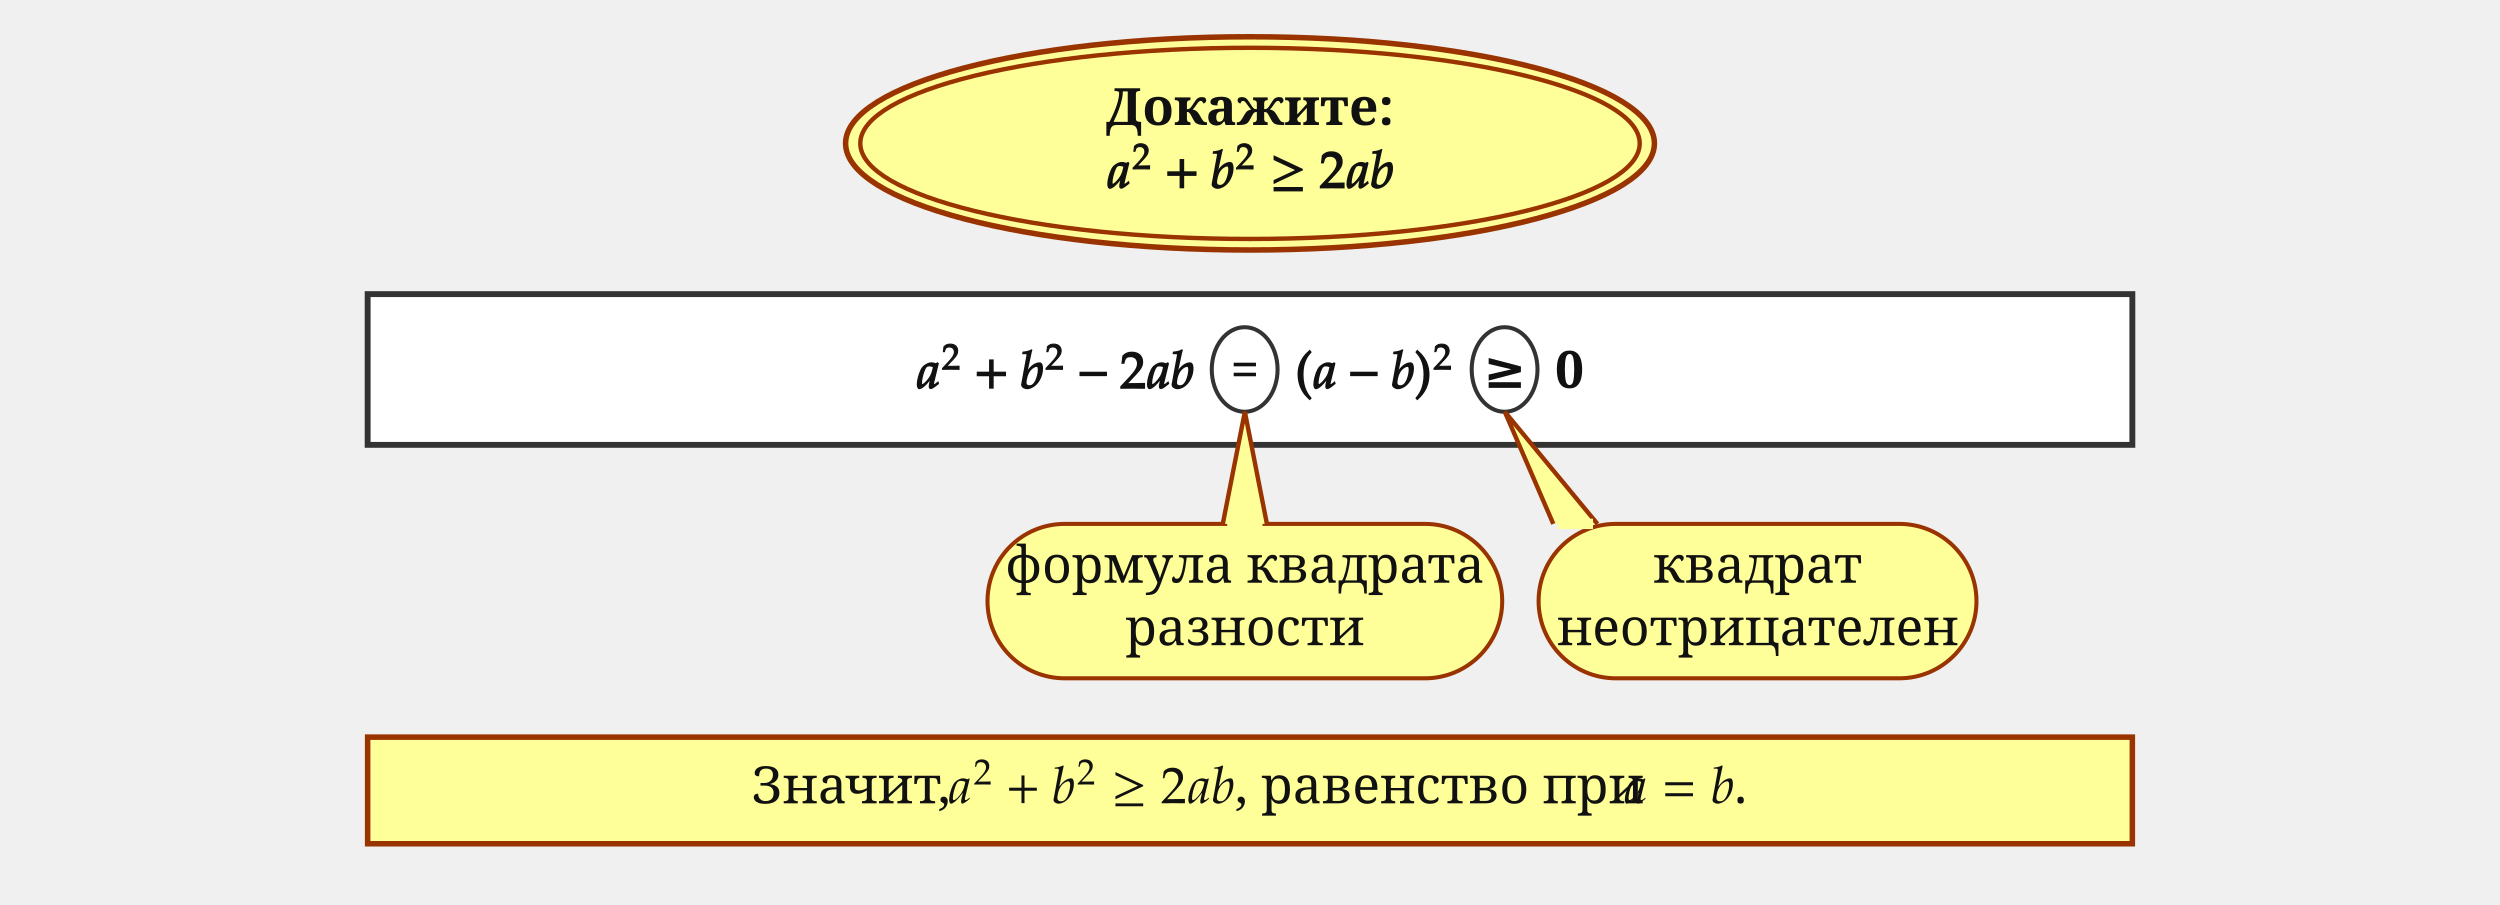
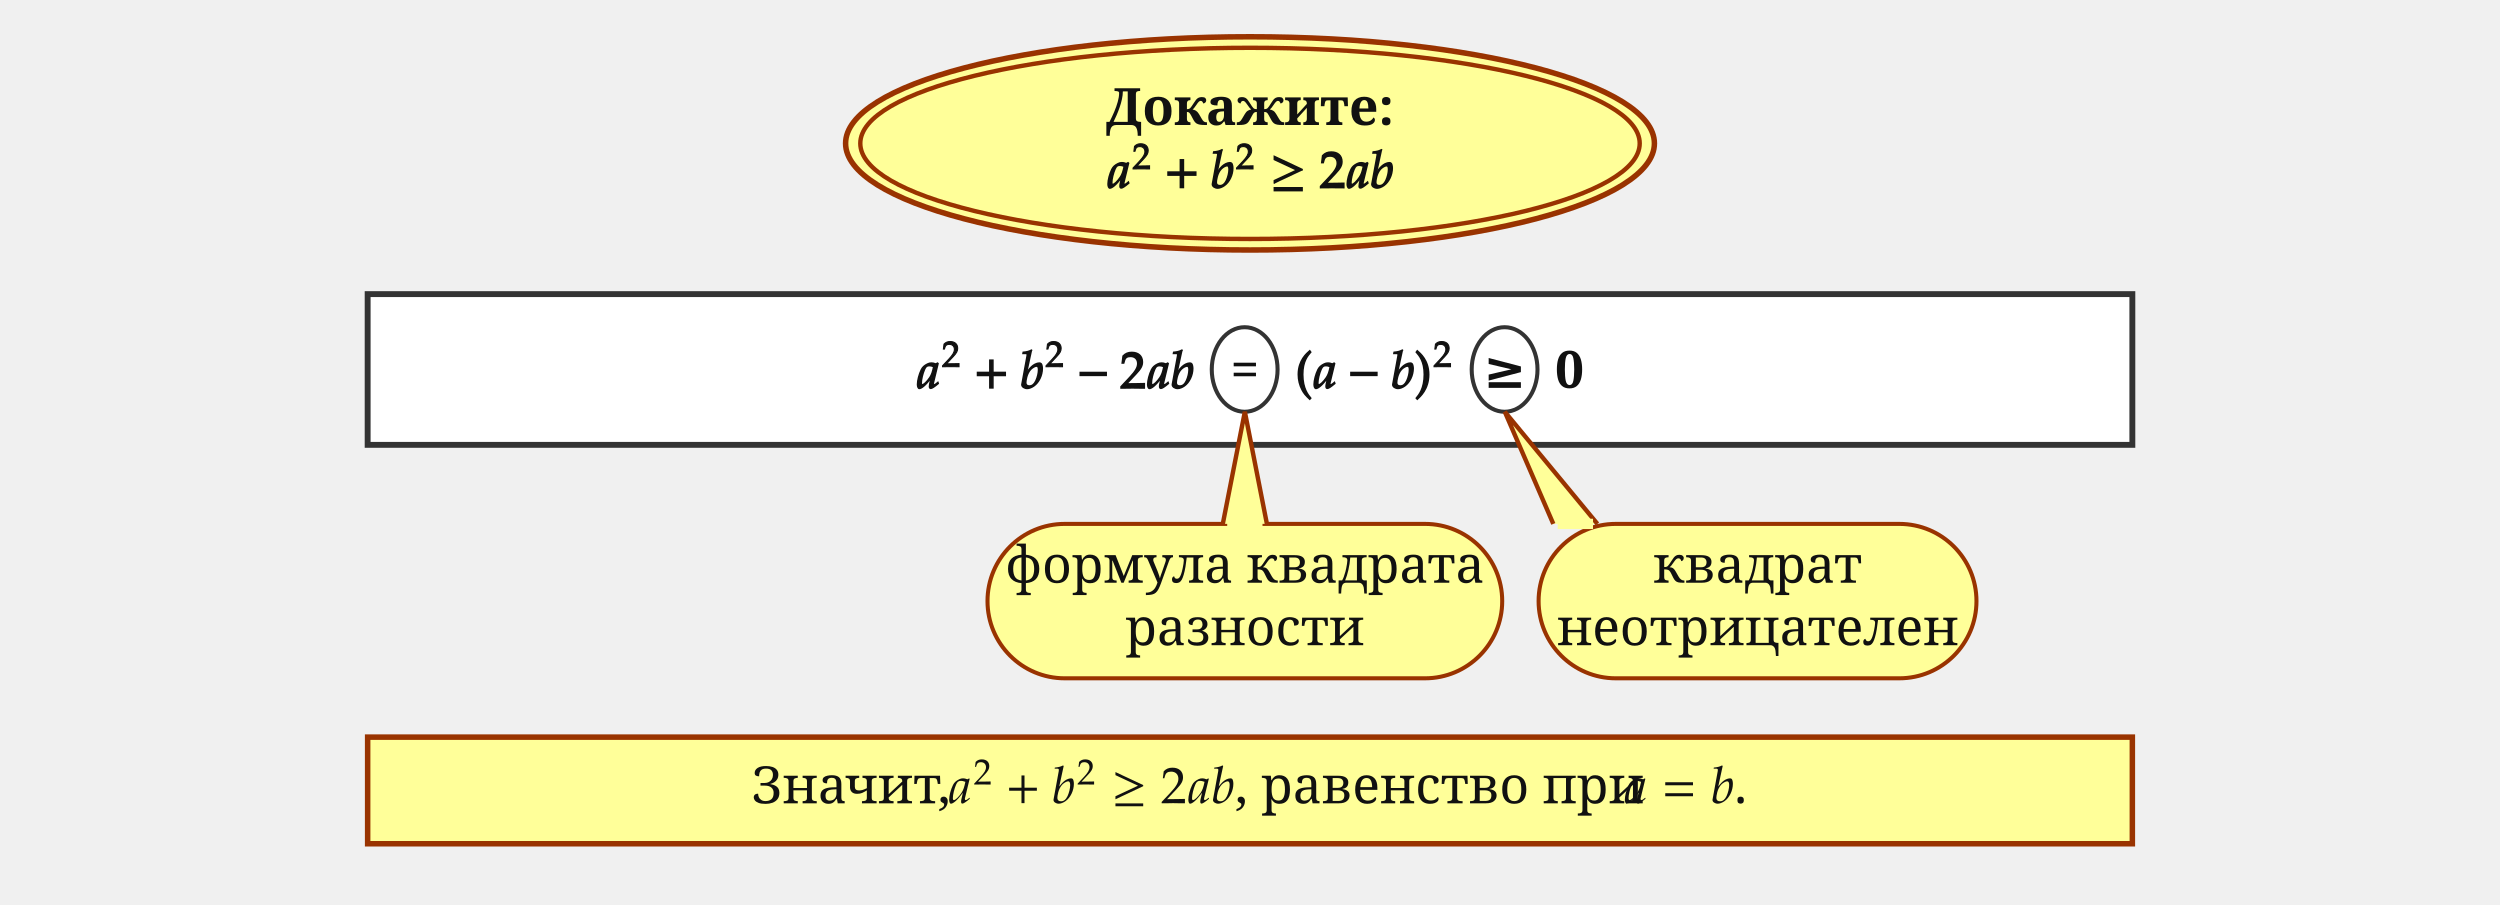
<svg xmlns="http://www.w3.org/2000/svg" width="680" height="246" viewBox="0 0 680 246" font-family="PT Serif, serif">
  <g transform="translate(0.0,0.0)">
    <ellipse cx="340.0" cy="39.0" rx="110.0" ry="29.0" fill="#FFFF99" stroke="#993300" stroke-width="1.5" />
    <ellipse cx="340.0" cy="39.0" rx="106.0" ry="26.0" fill="none" stroke="#993300" stroke-width="1.2" />
    <text x="340.0" y="34.0" font-size="14" text-anchor="middle" font-weight="bold" fill="#111">Докажите:</text>
    <svg x="300.90" y="39.10" width="78.20" height="12.76" viewBox="0 -850.2 5585.7 911.2" overflow="visible" color="#111">
      <g stroke="currentColor" fill="currentColor" stroke-width="30" transform="scale(1,-1)">
        <path d="M302 204L273 77C269 60 267 42 267 26C267 4 276-9 291-9C314-9 355 17 437 85L430 106C406 86 377 59 355 59C346 59 340 68 340 82C340 87 340 90 341 93L433 472L423 481L390 463C349 478 332 482 305 482C277 482 257 477 230 464C168 433 135 403 110 354C66 265 35 145 35 67C35 23 50-11 69-11C106-11 186 41 302 204M350 414C328 305 309 253 275 201C218 117 157 59 125 59C113 59 107 72 107 99C107 163 135 280 170 360C194 415 217 433 265 433C288 433 306 429 350 414Z" />
        <g transform="translate(510,363) scale(0.707)">
          <path d="M16 23L16-3C203-3 203 0 239 0C275 0 275-3 468-3L468 82C353 77 307 81 122 77L304 270C401 373 431 428 431 503C431 618 353 689 226 689C154 689 105 669 56 619L39 483L68 483L81 529C97 587 133 612 200 612C286 612 341 558 341 473C341 398 299 324 186 204Z" />
        </g>
        <g transform="translate(1135.1,0)">
          <path d="M604 241L604 300L364 300L364 538L305 538L305 300L65 300L65 241L305 241L305 0L364 0L364 241Z" />
        </g>
        <g transform="translate(2025.3,0)">
          <path d="M235 722L223 733C171 707 135 698 63 691L59 670L107 670C131 670 141 663 141 646C141 639 140 628 139 622L38 71C37 68 37 64 37 61C37 22 85-11 140-11C177-11 228 8 271 39C367 107 433 244 433 376C433 414 424 453 412 468C405 477 392 482 377 482C353 482 323 474 295 460C244 433 211 403 149 324M322 424C348 424 361 401 361 352C361 288 340 202 310 137C277 68 237 36 183 36C137 36 112 59 112 101C112 135 127 276 208 361C241 395 293 424 322 424Z" />
          <g transform="translate(495,363) scale(0.707)">
            <path d="M16 23L16-3C203-3 203 0 239 0C275 0 275-3 468-3L468 82C353 77 307 81 122 77L304 270C401 373 431 428 431 503C431 618 353 689 226 689C154 689 105 669 56 619L39 483L68 483L81 529C97 587 133 612 200 612C286 612 341 558 341 473C341 398 299 324 186 204Z" />
          </g>
        </g>
        <g transform="translate(3200.9,0)">
          <path d="M604 329L604 351L65 604L65 544L503 339L65 134L65 75M604-61L604-5L65-5L65-61Z" />
        </g>
        <g transform="translate(4147.7,0)">
          <path d="M16 23L16-3C203-3 203 0 239 0C275 0 275-3 468-3L468 82C353 77 307 81 122 77L304 270C401 373 431 428 431 503C431 618 353 689 226 689C154 689 105 669 56 619L39 483L68 483L81 529C97 587 133 612 200 612C286 612 341 558 341 473C341 398 299 324 186 204Z" />
        </g>
        <g transform="translate(4646.7,0)">
          <path d="M302 204L273 77C269 60 267 42 267 26C267 4 276-9 291-9C314-9 355 17 437 85L430 106C406 86 377 59 355 59C346 59 340 68 340 82C340 87 340 90 341 93L433 472L423 481L390 463C349 478 332 482 305 482C277 482 257 477 230 464C168 433 135 403 110 354C66 265 35 145 35 67C35 23 50-11 69-11C106-11 186 41 302 204M350 414C328 305 309 253 275 201C218 117 157 59 125 59C113 59 107 72 107 99C107 163 135 280 170 360C194 415 217 433 265 433C288 433 306 429 350 414Z" />
        </g>
        <g transform="translate(5123.7,0)">
          <path d="M235 722L223 733C171 707 135 698 63 691L59 670L107 670C131 670 141 663 141 646C141 639 140 628 139 622L38 71C37 68 37 64 37 61C37 22 85-11 140-11C177-11 228 8 271 39C367 107 433 244 433 376C433 414 424 453 412 468C405 477 392 482 377 482C353 482 323 474 295 460C244 433 211 403 149 324M322 424C348 424 361 401 361 352C361 288 340 202 310 137C277 68 237 36 183 36C137 36 112 59 112 101C112 135 127 276 208 361C241 395 293 424 322 424Z" />
        </g>
      </g>
    </svg>
    <g transform="translate(10.0,80.0)">
      <rect x="90.0" y="0.0" width="480.0" height="41.0" rx="0" fill="#FFFFFF" stroke="#333333" stroke-width="1.6" />
-       <svg x="239.08" y="13.60" width="75.75" height="12.06" viewBox="0 -850.2 5410.6 861.2" overflow="visible" color="#111">
+       <svg x="239.08" y="12.90" width="75.75" height="12.76" viewBox="0 -900.2 5410.6 911.2" overflow="visible" color="#111">
        <g stroke="currentColor" fill="currentColor" stroke-width="30" transform="scale(1,-1)">
          <path d="M302 204L273 77C269 60 267 42 267 26C267 4 276-9 291-9C314-9 355 17 437 85L430 106C406 86 377 59 355 59C346 59 340 68 340 82C340 87 340 90 341 93L433 472L423 481L390 463C349 478 332 482 305 482C277 482 257 477 230 464C168 433 135 403 110 354C66 265 35 145 35 67C35 23 50-11 69-11C106-11 186 41 302 204M350 414C328 305 309 253 275 201C218 117 157 59 125 59C113 59 107 72 107 99C107 163 135 280 170 360C194 415 217 433 265 433C288 433 306 429 350 414Z" />
-           <g transform="translate(510,363) scale(0.707)">
+           <g transform="translate(510,413) scale(0.707)">
            <path d="M16 23L16-3C203-3 203 0 239 0C275 0 275-3 468-3L468 82C353 77 307 81 122 77L304 270C401 373 431 428 431 503C431 618 353 689 226 689C154 689 105 669 56 619L39 483L68 483L81 529C97 587 133 612 200 612C286 612 341 558 341 473C341 398 299 324 186 204Z" />
          </g>
          <g transform="translate(1135.1,0)">
            <path d="M604 241L604 300L364 300L364 538L305 538L305 300L65 300L65 241L305 241L305 0L364 0L364 241Z" />
          </g>
          <g transform="translate(2025.3,0)">
            <path d="M235 722L223 733C171 707 135 698 63 691L59 670L107 670C131 670 141 663 141 646C141 639 140 628 139 622L38 71C37 68 37 64 37 61C37 22 85-11 140-11C177-11 228 8 271 39C367 107 433 244 433 376C433 414 424 453 412 468C405 477 392 482 377 482C353 482 323 474 295 460C244 433 211 403 149 324M322 424C348 424 361 401 361 352C361 288 340 202 310 137C277 68 237 36 183 36C137 36 112 59 112 101C112 135 127 276 208 361C241 395 293 424 322 424Z" />
-             <g transform="translate(495,363) scale(0.707)">
+             <g transform="translate(495,413) scale(0.707)">
              <path d="M16 23L16-3C203-3 203 0 239 0C275 0 275-3 468-3L468 82C353 77 307 81 122 77L304 270C401 373 431 428 431 503C431 618 353 689 226 689C154 689 105 669 56 619L39 483L68 483L81 529C97 587 133 612 200 612C286 612 341 558 341 473C341 398 299 324 186 204Z" />
            </g>
          </g>
          <g transform="translate(3145.4,0)">
            <path d="M555 243L555 299L51 299L51 243Z" />
          </g>
          <g transform="translate(3972.6,0)">
            <path d="M16 23L16-3C203-3 203 0 239 0C275 0 275-3 468-3L468 82C353 77 307 81 122 77L304 270C401 373 431 428 431 503C431 618 353 689 226 689C154 689 105 669 56 619L39 483L68 483L81 529C97 587 133 612 200 612C286 612 341 558 341 473C341 398 299 324 186 204Z" />
          </g>
          <g transform="translate(4471.6,0)">
            <path d="M302 204L273 77C269 60 267 42 267 26C267 4 276-9 291-9C314-9 355 17 437 85L430 106C406 86 377 59 355 59C346 59 340 68 340 82C340 87 340 90 341 93L433 472L423 481L390 463C349 478 332 482 305 482C277 482 257 477 230 464C168 433 135 403 110 354C66 265 35 145 35 67C35 23 50-11 69-11C106-11 186 41 302 204M350 414C328 305 309 253 275 201C218 117 157 59 125 59C113 59 107 72 107 99C107 163 135 280 170 360C194 415 217 433 265 433C288 433 306 429 350 414Z" />
          </g>
          <g transform="translate(4948.6,0)">
            <path d="M235 722L223 733C171 707 135 698 63 691L59 670L107 670C131 670 141 663 141 646C141 639 140 628 139 622L38 71C37 68 37 64 37 61C37 22 85-11 140-11C177-11 228 8 271 39C367 107 433 244 433 376C433 414 424 453 412 468C405 477 392 482 377 482C353 482 323 474 295 460C244 433 211 403 149 324M322 424C348 424 361 401 361 352C361 288 340 202 310 137C277 68 237 36 183 36C137 36 112 59 112 101C112 135 127 276 208 361C241 395 293 424 322 424Z" />
          </g>
        </g>
      </svg>
      <text x="314.8" y="25.5" font-size="14" text-anchor="start" font-weight="bold" fill="#111"> </text>
      <rect x="319.6" y="9.0" width="17.9" height="23.0" rx="11.5" fill="#fff" stroke="#333333" stroke-width="1.1" />
      <text x="328.6" y="25.5" font-size="14" text-anchor="middle" font-weight="bold" fill="#111">=</text>
      <text x="338.5" y="25.5" font-size="14" text-anchor="start" font-weight="bold" fill="#111"> </text>
-       <svg x="342.30" y="13.60" width="43.24" height="14.99" viewBox="0 -850.2 3088.3 1070.7" overflow="visible" color="#111">
+       <svg x="342.30" y="12.90" width="43.24" height="15.69" viewBox="0 -900.2 3088.3 1120.7" overflow="visible" color="#111">
        <g stroke="currentColor" fill="currentColor" stroke-width="30" transform="scale(1,-1)">
          <g transform="translate(0 -5.5)">
            <path d="M146 266C146 526 243 632 301 700L282 726C225 675 60 542 60 266C60 159 85 58 133-32C168-99 200-138 282-215L301-194C255-137 146-15 146 266Z" />
          </g>
          <g transform="translate(332,0)">
            <path d="M302 204L273 77C269 60 267 42 267 26C267 4 276-9 291-9C314-9 355 17 437 85L430 106C406 86 377 59 355 59C346 59 340 68 340 82C340 87 340 90 341 93L433 472L423 481L390 463C349 478 332 482 305 482C277 482 257 477 230 464C168 433 135 403 110 354C66 265 35 145 35 67C35 23 50-11 69-11C106-11 186 41 302 204M350 414C328 305 309 253 275 201C218 117 157 59 125 59C113 59 107 72 107 99C107 163 135 280 170 360C194 415 217 433 265 433C288 433 306 429 350 414Z" />
          </g>
          <g transform="translate(1031.2,0)">
            <path d="M555 243L555 299L51 299L51 243Z" />
          </g>
          <g transform="translate(1858.4,0)">
            <path d="M235 722L223 733C171 707 135 698 63 691L59 670L107 670C131 670 141 663 141 646C141 639 140 628 139 622L38 71C37 68 37 64 37 61C37 22 85-11 140-11C177-11 228 8 271 39C367 107 433 244 433 376C433 414 424 453 412 468C405 477 392 482 377 482C353 482 323 474 295 460C244 433 211 403 149 324M322 424C348 424 361 401 361 352C361 288 340 202 310 137C277 68 237 36 183 36C137 36 112 59 112 101C112 135 127 276 208 361C241 395 293 424 322 424Z" />
          </g>
          <g transform="translate(2320.4,0)">
            <g transform="translate(0 -5.5)">
              <path d="M51 726L32 700C87 636 187 526 187 266C187-10 83-131 32-194L51-215C104-165 273-23 273 265C273 542 108 675 51 726Z" />
            </g>
-             <g transform="translate(365,363) scale(0.707)">
+             <g transform="translate(365,413) scale(0.707)">
              <path d="M16 23L16-3C203-3 203 0 239 0C275 0 275-3 468-3L468 82C353 77 307 81 122 77L304 270C401 373 431 428 431 503C431 618 353 689 226 689C154 689 105 669 56 619L39 483L68 483L81 529C97 587 133 612 200 612C286 612 341 558 341 473C341 398 299 324 186 204Z" />
            </g>
          </g>
        </g>
      </svg>
      <text x="385.5" y="25.5" font-size="14" text-anchor="start" font-weight="bold" fill="#111"> </text>
      <rect x="390.3" y="9.0" width="17.9" height="23.0" rx="11.5" fill="#fff" stroke="#333333" stroke-width="1.1" />
      <text x="399.3" y="25.5" font-size="14" text-anchor="middle" font-weight="bold" fill="#111">≥</text>
      <text x="409.2" y="25.5" font-size="14" text-anchor="start" font-weight="bold" fill="#111"> </text>
      <text x="413.0" y="25.5" font-size="14" text-anchor="start" font-weight="bold" fill="#111">0</text>
      <rect x="258.6" y="62.5" width="140.0" height="42.0" rx="21" fill="#FFFF99" stroke="#993300" stroke-width="1.1" />
      <g data-k="tail">
        <path d="M322.6,62.5L328.6,32.0L334.6,62.5" fill="#FFFF99" stroke="#993300" stroke-width="1.2" />
        <line x1="323.8" y1="62.5" x2="333.4" y2="62.5" stroke="#FFFF99" stroke-width="2.8" />
      </g>
      <text x="328.6" y="78.5" font-size="14" text-anchor="middle" fill="#111">формула квадрата</text>
      <text x="328.6" y="95.5" font-size="14" text-anchor="middle" fill="#111">разности</text>
      <rect x="408.5" y="62.5" width="119.1" height="42.0" rx="21" fill="#FFFF99" stroke="#993300" stroke-width="1.1" />
      <g data-k="tail">
        <path d="M412.5,62.5L399.3,32.0L424.5,62.5" fill="#FFFF99" stroke="#993300" stroke-width="1.2" />
        <line x1="413.7" y1="62.5" x2="423.3" y2="62.5" stroke="#FFFF99" stroke-width="2.8" />
      </g>
      <text x="468.1" y="78.5" font-size="14" text-anchor="middle" fill="#111">квадрат</text>
      <text x="468.1" y="95.5" font-size="14" text-anchor="middle" fill="#111">неотрицателен</text>
    </g>
    <rect x="100.0" y="200.5" width="480.0" height="29.0" rx="0" fill="#FFFF99" stroke="#993300" stroke-width="1.5" />
    <text x="204.4" y="218.5" font-size="14" text-anchor="start" fill="#111">Значит,</text>
    <svg x="257.68" y="206.55" width="78.20" height="12.76" viewBox="0 -850.2 5585.7 911.2" overflow="visible" color="#111">
      <g stroke="currentColor" fill="currentColor" stroke-width="0" transform="scale(1,-1)">
        <path d="M302 204L273 77C269 60 267 42 267 26C267 4 276-9 291-9C314-9 355 17 437 85L430 106C406 86 377 59 355 59C346 59 340 68 340 82C340 87 340 90 341 93L433 472L423 481L390 463C349 478 332 482 305 482C277 482 257 477 230 464C168 433 135 403 110 354C66 265 35 145 35 67C35 23 50-11 69-11C106-11 186 41 302 204M350 414C328 305 309 253 275 201C218 117 157 59 125 59C113 59 107 72 107 99C107 163 135 280 170 360C194 415 217 433 265 433C288 433 306 429 350 414Z" />
        <g transform="translate(510,363) scale(0.707)">
          <path d="M16 23L16-3C203-3 203 0 239 0C275 0 275-3 468-3L468 82C353 77 307 81 122 77L304 270C401 373 431 428 431 503C431 618 353 689 226 689C154 689 105 669 56 619L39 483L68 483L81 529C97 587 133 612 200 612C286 612 341 558 341 473C341 398 299 324 186 204Z" />
        </g>
        <g transform="translate(1135.1,0)">
          <path d="M604 241L604 300L364 300L364 538L305 538L305 300L65 300L65 241L305 241L305 0L364 0L364 241Z" />
        </g>
        <g transform="translate(2025.3,0)">
          <path d="M235 722L223 733C171 707 135 698 63 691L59 670L107 670C131 670 141 663 141 646C141 639 140 628 139 622L38 71C37 68 37 64 37 61C37 22 85-11 140-11C177-11 228 8 271 39C367 107 433 244 433 376C433 414 424 453 412 468C405 477 392 482 377 482C353 482 323 474 295 460C244 433 211 403 149 324M322 424C348 424 361 401 361 352C361 288 340 202 310 137C277 68 237 36 183 36C137 36 112 59 112 101C112 135 127 276 208 361C241 395 293 424 322 424Z" />
          <g transform="translate(495,363) scale(0.707)">
            <path d="M16 23L16-3C203-3 203 0 239 0C275 0 275-3 468-3L468 82C353 77 307 81 122 77L304 270C401 373 431 428 431 503C431 618 353 689 226 689C154 689 105 669 56 619L39 483L68 483L81 529C97 587 133 612 200 612C286 612 341 558 341 473C341 398 299 324 186 204Z" />
          </g>
        </g>
        <g transform="translate(3200.9,0)">
          <path d="M604 329L604 351L65 604L65 544L503 339L65 134L65 75M604-61L604-5L65-5L65-61Z" />
        </g>
        <g transform="translate(4147.7,0)">
          <path d="M16 23L16-3C203-3 203 0 239 0C275 0 275-3 468-3L468 82C353 77 307 81 122 77L304 270C401 373 431 428 431 503C431 618 353 689 226 689C154 689 105 669 56 619L39 483L68 483L81 529C97 587 133 612 200 612C286 612 341 558 341 473C341 398 299 324 186 204Z" />
        </g>
        <g transform="translate(4646.7,0)">
          <path d="M302 204L273 77C269 60 267 42 267 26C267 4 276-9 291-9C314-9 355 17 437 85L430 106C406 86 377 59 355 59C346 59 340 68 340 82C340 87 340 90 341 93L433 472L423 481L390 463C349 478 332 482 305 482C277 482 257 477 230 464C168 433 135 403 110 354C66 265 35 145 35 67C35 23 50-11 69-11C106-11 186 41 302 204M350 414C328 305 309 253 275 201C218 117 157 59 125 59C113 59 107 72 107 99C107 163 135 280 170 360C194 415 217 433 265 433C288 433 306 429 350 414Z" />
        </g>
        <g transform="translate(5123.7,0)">
          <path d="M235 722L223 733C171 707 135 698 63 691L59 670L107 670C131 670 141 663 141 646C141 639 140 628 139 622L38 71C37 68 37 64 37 61C37 22 85-11 140-11C177-11 228 8 271 39C367 107 433 244 433 376C433 414 424 453 412 468C405 477 392 482 377 482C353 482 323 474 295 460C244 433 211 403 149 324M322 424C348 424 361 401 361 352C361 288 340 202 310 137C277 68 237 36 183 36C137 36 112 59 112 101C112 135 127 276 208 361C241 395 293 424 322 424Z" />
        </g>
      </g>
    </svg>
    <text x="335.9" y="218.5" font-size="14" text-anchor="start" fill="#111">, равенство при</text>
    <svg x="441.47" y="208.19" width="30.28" height="10.42" viewBox="0 -733 2162.6 744" overflow="visible" color="#111">
      <g stroke="currentColor" fill="currentColor" stroke-width="0" transform="scale(1,-1)">
        <path d="M302 204L273 77C269 60 267 42 267 26C267 4 276-9 291-9C314-9 355 17 437 85L430 106C406 86 377 59 355 59C346 59 340 68 340 82C340 87 340 90 341 93L433 472L423 481L390 463C349 478 332 482 305 482C277 482 257 477 230 464C168 433 135 403 110 354C66 265 35 145 35 67C35 23 50-11 69-11C106-11 186 41 302 204M350 414C328 305 309 253 275 201C218 117 157 59 125 59C113 59 107 72 107 99C107 163 135 280 170 360C194 415 217 433 265 433C288 433 306 429 350 414Z" />
        <g transform="translate(754.8,0)">
          <path d="M604 347L604 406L65 406L65 347M604 134L604 193L65 193L65 134Z" />
        </g>
        <g transform="translate(1700.6,0)">
          <path d="M235 722L223 733C171 707 135 698 63 691L59 670L107 670C131 670 141 663 141 646C141 639 140 628 139 622L38 71C37 68 37 64 37 61C37 22 85-11 140-11C177-11 228 8 271 39C367 107 433 244 433 376C433 414 424 453 412 468C405 477 392 482 377 482C353 482 323 474 295 460C244 433 211 403 149 324M322 424C348 424 361 401 361 352C361 288 340 202 310 137C277 68 237 36 183 36C137 36 112 59 112 101C112 135 127 276 208 361C241 395 293 424 322 424Z" />
        </g>
      </g>
    </svg>
    <text x="471.7" y="218.5" font-size="14" text-anchor="start" fill="#111">.</text>
  </g>
</svg>
